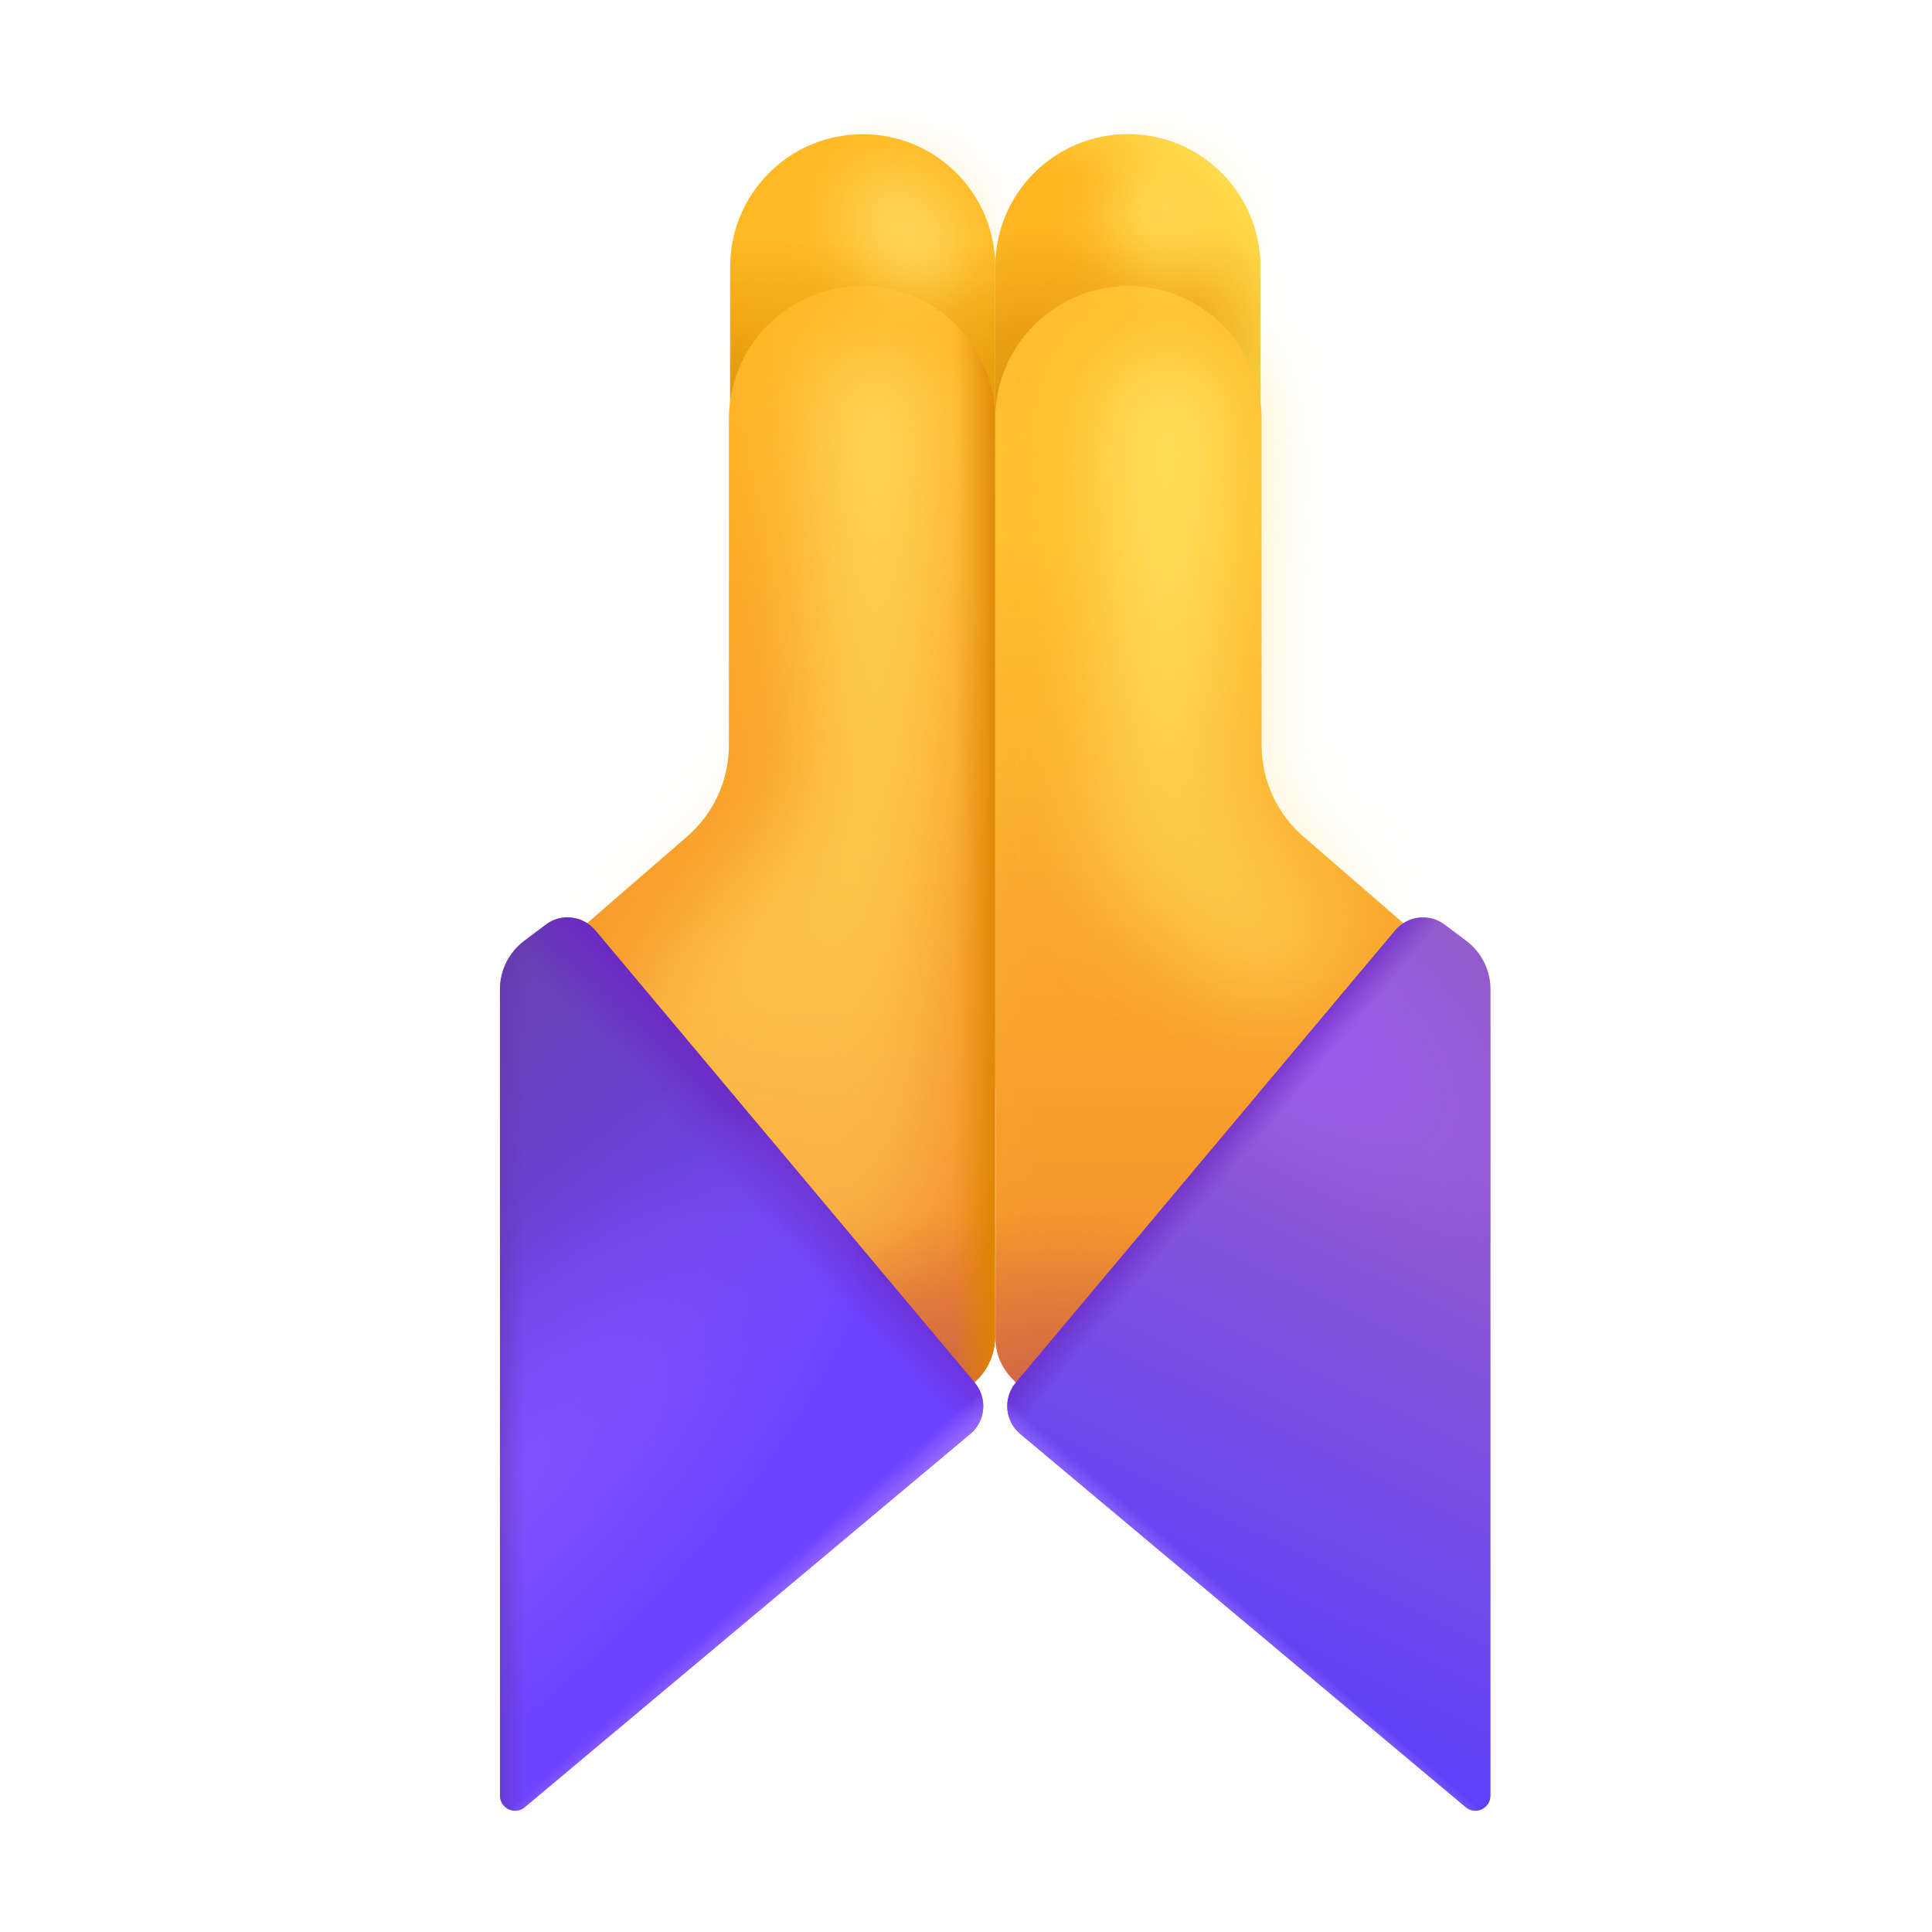
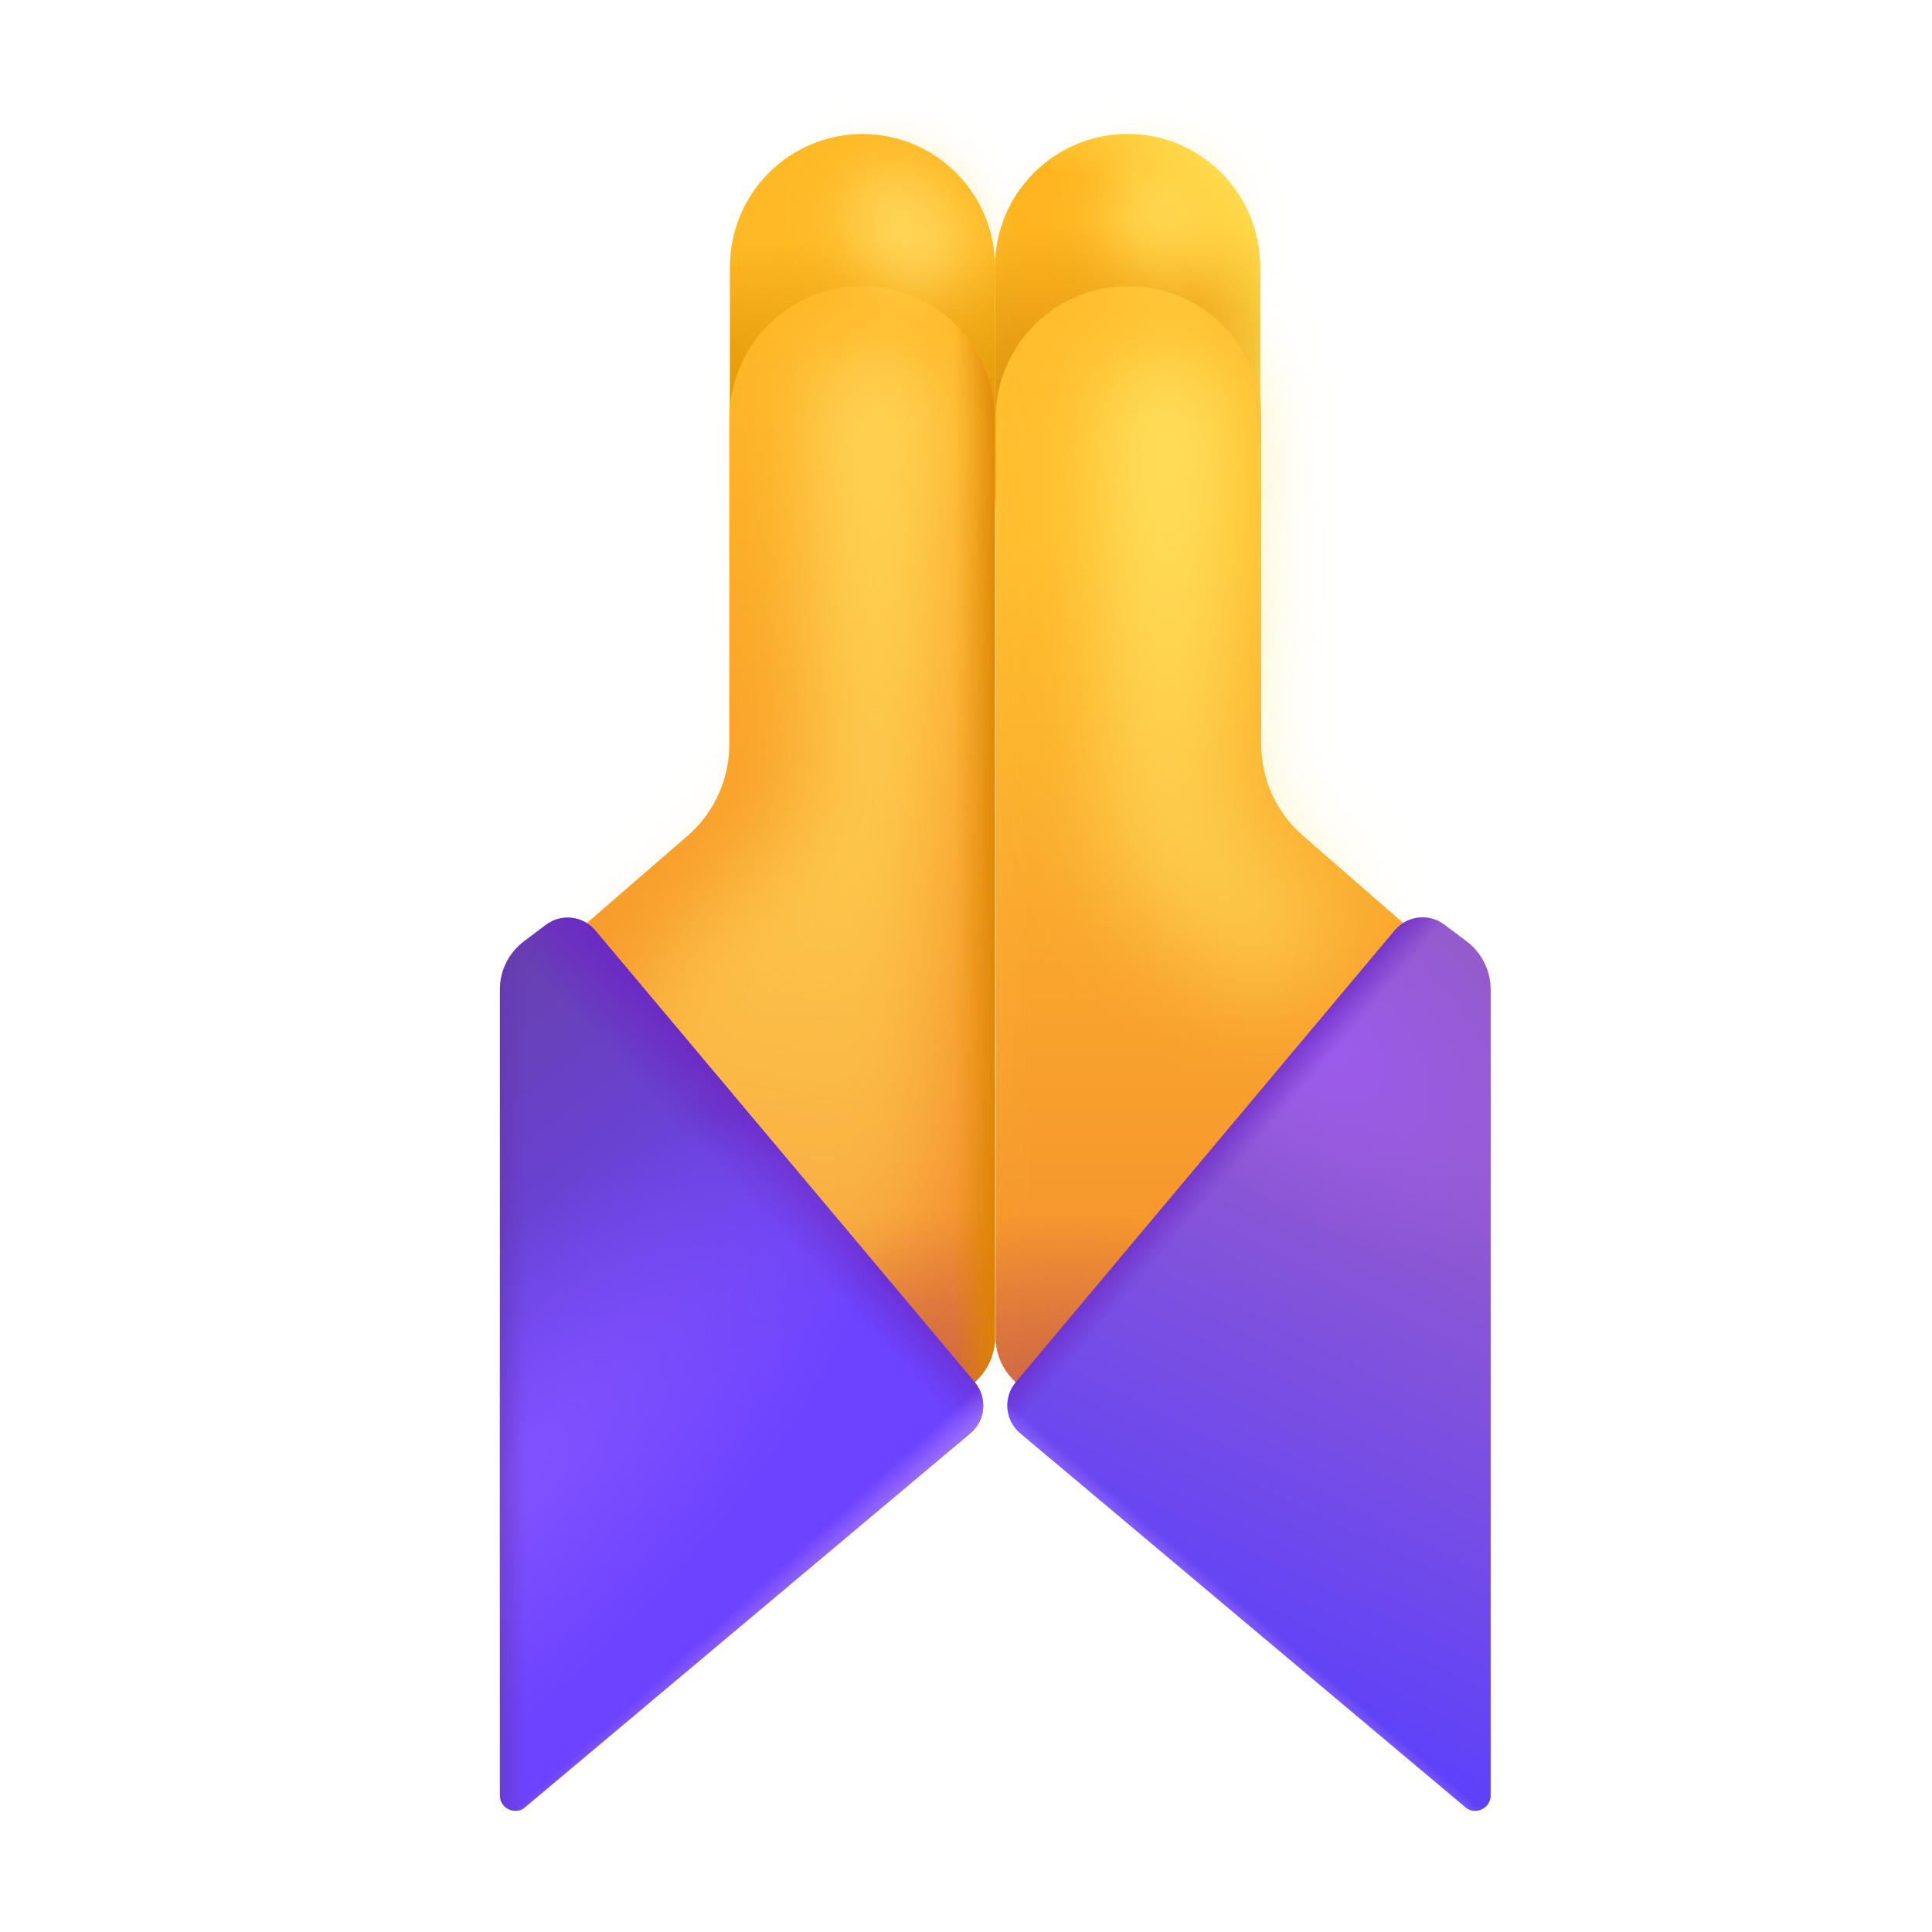
- <svg xmlns="http://www.w3.org/2000/svg" viewBox="0 0 32 32" fill="none">
-   <rect x="12.094" y="2.223" width="4.39" height="8.125" rx="2.195" fill="#FFB924" />
-   <rect x="12.094" y="2.223" width="4.39" height="8.125" rx="2.195" fill="url(#paint0_linear_20020_4034)" />
-   <path d="M14.279 4.737C13.061 4.737 12.073 5.724 12.073 6.942V12.342C12.073 12.922 11.821 13.474 11.383 13.854L9.054 15.872L15.524 23.496L16.177 22.861C16.371 22.672 16.481 22.414 16.481 22.144V18.067C16.483 18.025 16.484 17.982 16.484 17.939V6.942C16.484 5.724 15.497 4.737 14.279 4.737Z" fill="url(#paint1_linear_20020_4034)" />
-   <path d="M14.279 4.737C13.061 4.737 12.073 5.724 12.073 6.942V12.342C12.073 12.922 11.821 13.474 11.383 13.854L9.054 15.872L15.524 23.496L16.177 22.861C16.371 22.672 16.481 22.414 16.481 22.144V18.067C16.483 18.025 16.484 17.982 16.484 17.939V6.942C16.484 5.724 15.497 4.737 14.279 4.737Z" fill="url(#paint2_radial_20020_4034)" />
-   <path d="M14.279 4.737C13.061 4.737 12.073 5.724 12.073 6.942V12.342C12.073 12.922 11.821 13.474 11.383 13.854L9.054 15.872L15.524 23.496L16.177 22.861C16.371 22.672 16.481 22.414 16.481 22.144V18.067C16.483 18.025 16.484 17.982 16.484 17.939V6.942C16.484 5.724 15.497 4.737 14.279 4.737Z" fill="url(#paint3_linear_20020_4034)" />
-   <rect width="4.39" height="8.125" rx="2.195" transform="matrix(-1 0 0 1 20.8748 2.22253)" fill="#FFB520" />
-   <rect width="4.39" height="8.125" rx="2.195" transform="matrix(-1 0 0 1 20.8748 2.22253)" fill="url(#paint4_linear_20020_4034)" />
-   <rect width="4.39" height="8.125" rx="2.195" transform="matrix(-1 0 0 1 20.8748 2.22253)" fill="url(#paint5_radial_20020_4034)" />
-   <path d="M18.69 4.737C19.908 4.737 20.896 5.724 20.896 6.942V12.342C20.896 12.922 21.148 13.474 21.586 13.854L23.915 15.872L17.445 23.496L16.791 22.861C16.597 22.672 16.488 22.43 16.488 22.16V18.067C16.486 18.025 16.484 17.982 16.484 17.939V6.942C16.484 5.724 17.472 4.737 18.69 4.737Z" fill="url(#paint6_linear_20020_4034)" />
-   <path d="M18.69 4.737C19.908 4.737 20.896 5.724 20.896 6.942V12.342C20.896 12.922 21.148 13.474 21.586 13.854L23.915 15.872L17.445 23.496L16.791 22.861C16.597 22.672 16.488 22.43 16.488 22.16V18.067C16.486 18.025 16.484 17.982 16.484 17.939V6.942C16.484 5.724 17.472 4.737 18.69 4.737Z" fill="url(#paint7_radial_20020_4034)" />
+ <svg xmlns="http://www.w3.org/2000/svg" fill="none" viewBox="0 0 32 32">
+   <rect width="4.39" height="8.13" x="12.09" y="2.22" fill="#ffb924" rx="2.2" />
+   <rect width="4.39" height="8.13" x="12.09" y="2.22" fill="url(#paint0_linear_20020_4034)" rx="2.2" />
+   <path fill="url(#paint1_linear_20020_4034)" d="M14.28 4.74a2.2 2.2 0 0 0-2.2 2.2v5.4a2 2 0 0 1-.7 1.51l-2.33 2.02 6.47 7.63.66-.64a1 1 0 0 0 .3-.72V6.94a2.2 2.2 0 0 0-2.2-2.2" />
+   <path fill="url(#paint2_radial_20020_4034)" d="M14.28 4.74a2.2 2.2 0 0 0-2.2 2.2v5.4a2 2 0 0 1-.7 1.51l-2.33 2.02 6.47 7.63.66-.64a1 1 0 0 0 .3-.72V6.94a2.2 2.2 0 0 0-2.2-2.2" />
+   <path fill="url(#paint3_linear_20020_4034)" d="M14.28 4.74a2.2 2.2 0 0 0-2.2 2.2v5.4a2 2 0 0 1-.7 1.51l-2.33 2.02 6.47 7.63.66-.64a1 1 0 0 0 .3-.72V6.94a2.2 2.2 0 0 0-2.2-2.2" />
+   <rect width="4.39" height="8.13" fill="#ffb520" rx="2.2" transform="matrix(-1 0 0 1 20.87 2.22)" />
+   <rect width="4.39" height="8.13" fill="url(#paint4_linear_20020_4034)" rx="2.2" transform="matrix(-1 0 0 1 20.87 2.22)" />
+   <rect width="4.39" height="8.13" fill="url(#paint5_radial_20020_4034)" rx="2.2" transform="matrix(-1 0 0 1 20.87 2.22)" />
+   <path fill="url(#paint6_linear_20020_4034)" d="M18.69 4.74c1.22 0 2.2.98 2.2 2.2v5.4a2 2 0 0 0 .7 1.51l2.32 2.02-6.46 7.63-.66-.64a1 1 0 0 1-.3-.7V6.94c0-1.22.98-2.2 2.2-2.2" />
+   <path fill="url(#paint7_radial_20020_4034)" d="M18.69 4.74c1.22 0 2.2.98 2.2 2.2v5.4a2 2 0 0 0 .7 1.51l2.32 2.02-6.46 7.63-.66-.64a1 1 0 0 1-.3-.7V6.94c0-1.22.98-2.2 2.2-2.2" />
  <g filter="url(#filter0_f_20020_4034)">
-     <path d="M24.266 17.143V25.062" stroke="url(#paint8_linear_20020_4034)" stroke-width="0.15" />
+     <path stroke="url(#paint8_linear_20020_4034)" stroke-width=".15" d="M24.27 17.14v7.92" />
  </g>
  <g filter="url(#filter1_f_20020_4034)">
-     <path d="M10.533 16.827L15.567 22.941" stroke="url(#paint9_linear_20020_4034)" stroke-width="0.15" />
+     <path stroke="url(#paint9_linear_20020_4034)" stroke-width=".15" d="m10.53 16.83 5.04 6.11" />
  </g>
  <g filter="url(#filter2_f_20020_4034)">
-     <path d="M20.399 6.831C20.399 6.242 19.921 5.765 19.333 5.765V5.765C18.744 5.765 18.267 6.242 18.267 6.831V13.472C18.267 14.206 18.575 14.907 19.116 15.403L20.209 16.403C20.706 16.858 21.48 16.81 21.917 16.298V16.298C22.325 15.819 22.289 15.106 21.836 14.67L20.918 13.787C20.586 13.468 20.399 13.027 20.399 12.566V6.831Z" fill="url(#paint10_linear_20020_4034)" />
+     <path fill="url(#paint10_linear_20020_4034)" d="M20.4 6.83c0-.59-.48-1.06-1.07-1.06s-1.06.47-1.06 1.06v6.64c0 .74.3 1.44.85 1.93l1.09 1a1.2 1.2 0 0 0 1.63-1.73l-.92-.88a1.7 1.7 0 0 1-.52-1.22z" />
  </g>
  <g filter="url(#filter3_f_20020_4034)">
-     <path d="M13.435 6.66C13.435 6.071 13.912 5.594 14.501 5.594V5.594C15.09 5.594 15.567 6.071 15.567 6.66V19.163C15.567 19.799 15.302 20.407 14.835 20.839V20.839C13.753 21.84 12.021 21.57 11.296 20.287L10.653 19.15C9.997 17.991 10.184 16.538 11.112 15.583L12.87 13.773C13.232 13.4 13.435 12.9 13.435 12.38V6.66Z" fill="url(#paint11_linear_20020_4034)" />
+     <path fill="url(#paint11_linear_20020_4034)" d="M13.44 6.66a1.06 1.06 0 1 1 2.13 0v12.5a2.28 2.28 0 0 1-4.27 1.12l-.65-1.13a3 3 0 0 1 .46-3.57l1.76-1.8a2 2 0 0 0 .57-1.4z" />
  </g>
  <g filter="url(#filter4_f_20020_4034)">
-     <ellipse cx="19.349" cy="3.814" rx="0.828" ry="1.134" transform="rotate(-39.4904 19.3491 3.81419)" fill="url(#paint12_linear_20020_4034)" />
+     <ellipse cx="19.35" cy="3.81" fill="url(#paint12_linear_20020_4034)" rx=".83" ry="1.13" transform="rotate(-39.49 19.35 3.81)" />
  </g>
  <g filter="url(#filter5_f_20020_4034)">
-     <ellipse cx="15.005" cy="3.814" rx="0.828" ry="1.134" transform="rotate(-39.4904 15.0053 3.81419)" fill="#FFD75C" />
+     <ellipse cx="15.01" cy="3.81" fill="#ffd75c" rx=".83" ry="1.13" transform="rotate(-39.49 15 3.81)" />
  </g>
-   <path d="M16.146 22.903L9.859 15.409C9.653 15.165 9.292 15.123 9.038 15.316L8.679 15.586C8.429 15.775 8.281 16.071 8.281 16.385V29.741C8.281 29.954 8.529 30.07 8.692 29.933L16.071 23.749C16.325 23.536 16.359 23.157 16.146 22.903Z" fill="url(#paint13_linear_20020_4034)" />
-   <path d="M16.146 22.903L9.859 15.409C9.653 15.165 9.292 15.123 9.038 15.316L8.679 15.586C8.429 15.775 8.281 16.071 8.281 16.385V29.741C8.281 29.954 8.529 30.07 8.692 29.933L16.071 23.749C16.325 23.536 16.359 23.157 16.146 22.903Z" fill="url(#paint14_linear_20020_4034)" />
-   <path d="M16.146 22.903L9.859 15.409C9.653 15.165 9.292 15.123 9.038 15.316L8.679 15.586C8.429 15.775 8.281 16.071 8.281 16.385V29.741C8.281 29.954 8.529 30.07 8.692 29.933L16.071 23.749C16.325 23.536 16.359 23.157 16.146 22.903Z" fill="url(#paint15_radial_20020_4034)" />
-   <path d="M16.146 22.903L9.859 15.409C9.653 15.165 9.292 15.123 9.038 15.316L8.679 15.586C8.429 15.775 8.281 16.071 8.281 16.385V29.741C8.281 29.954 8.529 30.07 8.692 29.933L16.071 23.749C16.325 23.536 16.359 23.157 16.146 22.903Z" fill="url(#paint16_linear_20020_4034)" />
-   <path d="M16.146 22.903L9.859 15.409C9.653 15.165 9.292 15.123 9.038 15.316L8.679 15.586C8.429 15.775 8.281 16.071 8.281 16.385V29.741C8.281 29.954 8.529 30.07 8.692 29.933L16.071 23.749C16.325 23.536 16.359 23.157 16.146 22.903Z" fill="url(#paint17_linear_20020_4034)" />
-   <path d="M16.823 22.903L23.11 15.409C23.315 15.165 23.676 15.123 23.931 15.316L24.29 15.586C24.54 15.775 24.687 16.071 24.687 16.385V29.741C24.687 29.954 24.439 30.07 24.277 29.933L16.897 23.749C16.643 23.536 16.61 23.157 16.823 22.903Z" fill="url(#paint18_linear_20020_4034)" />
-   <path d="M16.823 22.903L23.11 15.409C23.315 15.165 23.676 15.123 23.931 15.316L24.29 15.586C24.54 15.775 24.687 16.071 24.687 16.385V29.741C24.687 29.954 24.439 30.07 24.277 29.933L16.897 23.749C16.643 23.536 16.61 23.157 16.823 22.903Z" fill="url(#paint19_radial_20020_4034)" />
-   <path d="M16.823 22.903L23.11 15.409C23.315 15.165 23.676 15.123 23.931 15.316L24.29 15.586C24.54 15.775 24.687 16.071 24.687 16.385V29.741C24.687 29.954 24.439 30.07 24.277 29.933L16.897 23.749C16.643 23.536 16.61 23.157 16.823 22.903Z" fill="url(#paint20_linear_20020_4034)" />
-   <path d="M16.823 22.903L23.11 15.409C23.315 15.165 23.676 15.123 23.931 15.316L24.29 15.586C24.54 15.775 24.687 16.071 24.687 16.385V29.741C24.687 29.954 24.439 30.07 24.277 29.933L16.897 23.749C16.643 23.536 16.61 23.157 16.823 22.903Z" fill="url(#paint21_linear_20020_4034)" />
+   <path fill="url(#paint13_linear_20020_4034)" d="m16.15 22.9-6.3-7.5a.6.6 0 0 0-.81-.08l-.36.27a1 1 0 0 0-.4.8v13.35c0 .21.25.33.41.2l7.38-6.2a.6.6 0 0 0 .08-.84" />
+   <path fill="url(#paint14_linear_20020_4034)" d="m16.15 22.9-6.3-7.5a.6.6 0 0 0-.81-.08l-.36.27a1 1 0 0 0-.4.8v13.35c0 .21.25.33.41.2l7.38-6.2a.6.6 0 0 0 .08-.84" />
+   <path fill="url(#paint15_radial_20020_4034)" d="m16.15 22.9-6.3-7.5a.6.6 0 0 0-.81-.08l-.36.27a1 1 0 0 0-.4.8v13.35c0 .21.25.33.41.2l7.38-6.2a.6.6 0 0 0 .08-.84" />
+   <path fill="url(#paint16_linear_20020_4034)" d="m16.15 22.9-6.3-7.5a.6.6 0 0 0-.81-.08l-.36.27a1 1 0 0 0-.4.8v13.35c0 .21.25.33.41.2l7.38-6.2a.6.6 0 0 0 .08-.84" />
+   <path fill="url(#paint17_linear_20020_4034)" d="m16.15 22.9-6.3-7.5a.6.6 0 0 0-.81-.08l-.36.27a1 1 0 0 0-.4.8v13.35c0 .21.25.33.41.2l7.38-6.2a.6.6 0 0 0 .08-.84" />
+   <path fill="url(#paint18_linear_20020_4034)" d="m16.82 22.9 6.29-7.5a.6.6 0 0 1 .82-.08l.36.27a1 1 0 0 1 .4.8v13.35c0 .21-.25.33-.41.2l-7.38-6.2a.6.6 0 0 1-.08-.84" />
+   <path fill="url(#paint19_radial_20020_4034)" d="m16.82 22.9 6.29-7.5a.6.6 0 0 1 .82-.08l.36.27a1 1 0 0 1 .4.8v13.35c0 .21-.25.33-.41.2l-7.38-6.2a.6.6 0 0 1-.08-.84" />
+   <path fill="url(#paint20_linear_20020_4034)" d="m16.82 22.9 6.29-7.5a.6.6 0 0 1 .82-.08l.36.27a1 1 0 0 1 .4.8v13.35c0 .21-.25.33-.41.2l-7.38-6.2a.6.6 0 0 1-.08-.84" />
+   <path fill="url(#paint21_linear_20020_4034)" d="m16.82 22.9 6.29-7.5a.6.6 0 0 1 .82-.08l.36.27a1 1 0 0 1 .4.8v13.35c0 .21-.25.33-.41.2l-7.38-6.2a.6.6 0 0 1-.08-.84" />
  <defs>
-     <filter id="filter0_f_20020_4034" x="23.941" y="16.893" width="0.65" height="8.419" filterUnits="userSpaceOnUse" color-interpolation-filters="sRGB">
+     <linearGradient id="paint0_linear_20020_4034" x1="13.95" x2="13.95" y1="6.94" y2="4" gradientUnits="userSpaceOnUse">
+       <stop stop-color="#df9100" />
+       <stop offset="1" stop-color="#df9100" stop-opacity="0" />
+     </linearGradient>
+     <linearGradient id="paint1_linear_20020_4034" x1="12.77" x2="12.77" y1="5.13" y2="22" gradientUnits="userSpaceOnUse">
+       <stop stop-color="#ffb725" />
+       <stop offset="1" stop-color="#f2882e" />
+     </linearGradient>
+     <linearGradient id="paint3_linear_20020_4034" x1="16.48" x2="15.8" y1="12.54" y2="12.54" gradientUnits="userSpaceOnUse">
+       <stop stop-color="#dd8200" />
+       <stop offset="1" stop-color="#dd8200" stop-opacity="0" />
+     </linearGradient>
+     <linearGradient id="paint4_linear_20020_4034" x1="2.92" x2="2.92" y1="6.09" y2="1.5" gradientUnits="userSpaceOnUse">
+       <stop stop-color="#cb7f00" />
+       <stop offset="1" stop-color="#cb7f00" stop-opacity="0" />
+     </linearGradient>
+     <linearGradient id="paint6_linear_20020_4034" x1="20.2" x2="20.2" y1="8.91" y2="24.76" gradientUnits="userSpaceOnUse">
+       <stop stop-color="#ffbd2c" />
+       <stop offset="1" stop-color="#f2882e" />
+     </linearGradient>
+     <linearGradient id="paint8_linear_20020_4034" x1="24.77" x2="24.77" y1="16.35" y2="25.86" gradientUnits="userSpaceOnUse">
+       <stop stop-color="#9a69fb" stop-opacity="0" />
+       <stop offset=".49" stop-color="#a578ff" />
+       <stop offset="1" stop-color="#9a69fb" stop-opacity="0" />
+     </linearGradient>
+     <linearGradient id="paint9_linear_20020_4034" x1="10.41" x2="16.46" y1="15.9" y2="23.24" gradientUnits="userSpaceOnUse">
+       <stop offset=".21" stop-color="#9867f8" stop-opacity="0" />
+       <stop offset=".49" stop-color="#9867f8" />
+       <stop offset=".78" stop-color="#9867f8" stop-opacity="0" />
+     </linearGradient>
+     <linearGradient id="paint10_linear_20020_4034" x1="20.45" x2="20.45" y1="5.77" y2="24.33" gradientUnits="userSpaceOnUse">
+       <stop stop-color="#ffe563" />
+       <stop offset="1" stop-color="#ffe563" stop-opacity="0" />
+     </linearGradient>
+     <linearGradient id="paint11_linear_20020_4034" x1="16.05" x2="11.52" y1="6.78" y2="31.76" gradientUnits="userSpaceOnUse">
+       <stop stop-color="#ffd75a" />
+       <stop offset="1" stop-color="#ffd75a" stop-opacity="0" />
+     </linearGradient>
+     <linearGradient id="paint12_linear_20020_4034" x1="19.35" x2="19.35" y1="2.68" y2="6.35" gradientUnits="userSpaceOnUse">
+       <stop stop-color="#ffe563" />
+       <stop offset="1" stop-color="#ffe563" stop-opacity="0" />
+     </linearGradient>
+     <linearGradient id="paint13_linear_20020_4034" x1="7.11" x2="12.73" y1="15.19" y2="22.59" gradientUnits="userSpaceOnUse">
+       <stop stop-color="#6640a2" />
+       <stop offset="1" stop-color="#6d43ff" />
+     </linearGradient>
+     <linearGradient id="paint14_linear_20020_4034" x1="13.13" x2="12.28" y1="18.98" y2="19.78" gradientUnits="userSpaceOnUse">
+       <stop stop-color="#6c2ac4" />
+       <stop offset="1" stop-color="#6c2ac4" stop-opacity="0" />
+     </linearGradient>
+     <linearGradient id="paint16_linear_20020_4034" x1="7.86" x2="8.71" y1="22.59" y2="22.59" gradientUnits="userSpaceOnUse">
+       <stop stop-color="#6236ae" />
+       <stop offset="1" stop-color="#6236ae" stop-opacity="0" />
+     </linearGradient>
+     <linearGradient id="paint17_linear_20020_4034" x1="12.8" x2="12.49" y1="26.7" y2="26.36" gradientUnits="userSpaceOnUse">
+       <stop stop-color="#9c6eff" />
+       <stop offset="1" stop-color="#9c6eff" stop-opacity="0" />
+     </linearGradient>
+     <linearGradient id="paint18_linear_20020_4034" x1="23.24" x2="18.58" y1="18.73" y2="28.21" gradientUnits="userSpaceOnUse">
+       <stop stop-color="#945bcc" />
+       <stop offset="1" stop-color="#573eff" />
+     </linearGradient>
+     <linearGradient id="paint20_linear_20020_4034" x1="19.84" x2="20.38" y1="18.98" y2="19.44" gradientUnits="userSpaceOnUse">
+       <stop stop-color="#6c2ac4" />
+       <stop offset="1" stop-color="#6c2ac4" stop-opacity="0" />
+     </linearGradient>
+     <linearGradient id="paint21_linear_20020_4034" x1="20.17" x2="20.41" y1="26.7" y2="26.42" gradientUnits="userSpaceOnUse">
+       <stop stop-color="#9469ff" />
+       <stop offset="1" stop-color="#9469ff" stop-opacity="0" />
+     </linearGradient>
+     <filter id="filter0_f_20020_4034" width=".65" height="8.42" x="23.94" y="16.89" color-interpolation-filters="sRGB" filterUnits="userSpaceOnUse">
      <feFlood flood-opacity="0" result="BackgroundImageFix" />
-       <feBlend mode="normal" in="SourceGraphic" in2="BackgroundImageFix" result="shape" />
-       <feGaussianBlur stdDeviation="0.125" result="effect1_foregroundBlur_20020_4034" />
+       <feBlend in="SourceGraphic" in2="BackgroundImageFix" result="shape" />
+       <feGaussianBlur result="effect1_foregroundBlur_20020_4034" stdDeviation=".13" />
    </filter>
-     <filter id="filter1_f_20020_4034" x="10.226" y="16.53" width="5.65" height="6.709" filterUnits="userSpaceOnUse" color-interpolation-filters="sRGB">
+     <filter id="filter1_f_20020_4034" width="5.65" height="6.71" x="10.23" y="16.53" color-interpolation-filters="sRGB" filterUnits="userSpaceOnUse">
      <feFlood flood-opacity="0" result="BackgroundImageFix" />
-       <feBlend mode="normal" in="SourceGraphic" in2="BackgroundImageFix" result="shape" />
-       <feGaussianBlur stdDeviation="0.125" result="effect1_foregroundBlur_20020_4034" />
+       <feBlend in="SourceGraphic" in2="BackgroundImageFix" result="shape" />
+       <feGaussianBlur result="effect1_foregroundBlur_20020_4034" stdDeviation=".13" />
    </filter>
-     <filter id="filter2_f_20020_4034" x="16.767" y="4.265" width="6.934" height="13.95" filterUnits="userSpaceOnUse" color-interpolation-filters="sRGB">
+     <filter id="filter2_f_20020_4034" width="6.93" height="13.95" x="16.77" y="4.27" color-interpolation-filters="sRGB" filterUnits="userSpaceOnUse">
      <feFlood flood-opacity="0" result="BackgroundImageFix" />
-       <feBlend mode="normal" in="SourceGraphic" in2="BackgroundImageFix" result="shape" />
-       <feGaussianBlur stdDeviation="0.75" result="effect1_foregroundBlur_20020_4034" />
+       <feBlend in="SourceGraphic" in2="BackgroundImageFix" result="shape" />
+       <feGaussianBlur result="effect1_foregroundBlur_20020_4034" stdDeviation=".75" />
    </filter>
-     <filter id="filter3_f_20020_4034" x="8.764" y="4.094" width="8.303" height="18.853" filterUnits="userSpaceOnUse" color-interpolation-filters="sRGB">
+     <filter id="filter3_f_20020_4034" width="8.3" height="18.85" x="8.76" y="4.09" color-interpolation-filters="sRGB" filterUnits="userSpaceOnUse">
      <feFlood flood-opacity="0" result="BackgroundImageFix" />
-       <feBlend mode="normal" in="SourceGraphic" in2="BackgroundImageFix" result="shape" />
-       <feGaussianBlur stdDeviation="0.75" result="effect1_foregroundBlur_20020_4034" />
+       <feBlend in="SourceGraphic" in2="BackgroundImageFix" result="shape" />
+       <feGaussianBlur result="effect1_foregroundBlur_20020_4034" stdDeviation=".75" />
    </filter>
-     <filter id="filter4_f_20020_4034" x="17.385" y="1.792" width="3.928" height="4.044" filterUnits="userSpaceOnUse" color-interpolation-filters="sRGB">
+     <filter id="filter4_f_20020_4034" width="3.93" height="4.04" x="17.39" y="1.79" color-interpolation-filters="sRGB" filterUnits="userSpaceOnUse">
      <feFlood flood-opacity="0" result="BackgroundImageFix" />
-       <feBlend mode="normal" in="SourceGraphic" in2="BackgroundImageFix" result="shape" />
-       <feGaussianBlur stdDeviation="0.5" result="effect1_foregroundBlur_20020_4034" />
+       <feBlend in="SourceGraphic" in2="BackgroundImageFix" result="shape" />
+       <feGaussianBlur result="effect1_foregroundBlur_20020_4034" stdDeviation=".5" />
    </filter>
-     <filter id="filter5_f_20020_4034" x="13.041" y="1.792" width="3.928" height="4.044" filterUnits="userSpaceOnUse" color-interpolation-filters="sRGB">
+     <filter id="filter5_f_20020_4034" width="3.93" height="4.04" x="13.04" y="1.79" color-interpolation-filters="sRGB" filterUnits="userSpaceOnUse">
      <feFlood flood-opacity="0" result="BackgroundImageFix" />
-       <feBlend mode="normal" in="SourceGraphic" in2="BackgroundImageFix" result="shape" />
-       <feGaussianBlur stdDeviation="0.5" result="effect1_foregroundBlur_20020_4034" />
+       <feBlend in="SourceGraphic" in2="BackgroundImageFix" result="shape" />
+       <feGaussianBlur result="effect1_foregroundBlur_20020_4034" stdDeviation=".5" />
    </filter>
-     <linearGradient id="paint0_linear_20020_4034" x1="13.953" y1="6.938" x2="13.953" y2="4" gradientUnits="userSpaceOnUse">
-       <stop stop-color="#DF9100" />
-       <stop offset="1" stop-color="#DF9100" stop-opacity="0" />
-     </linearGradient>
-     <linearGradient id="paint1_linear_20020_4034" x1="12.769" y1="5.125" x2="12.769" y2="22" gradientUnits="userSpaceOnUse">
-       <stop stop-color="#FFB725" />
-       <stop offset="1" stop-color="#F2882E" />
-     </linearGradient>
-     <radialGradient id="paint2_radial_20020_4034" cx="0" cy="0" r="1" gradientUnits="userSpaceOnUse" gradientTransform="translate(15.3651 23.496) rotate(-90) scale(3.4089 5.11912)">
-       <stop stop-color="#C75E4A" />
-       <stop offset="1" stop-color="#C75E4A" stop-opacity="0" />
+     <radialGradient id="paint2_radial_20020_4034" cx="0" cy="0" r="1" gradientTransform="matrix(0 -3.4089 5.11912 0 15.37 23.5)" gradientUnits="userSpaceOnUse">
+       <stop stop-color="#c75e4a" />
+       <stop offset="1" stop-color="#c75e4a" stop-opacity="0" />
    </radialGradient>
-     <linearGradient id="paint3_linear_20020_4034" x1="16.484" y1="12.544" x2="15.797" y2="12.544" gradientUnits="userSpaceOnUse">
-       <stop stop-color="#DD8200" />
-       <stop offset="1" stop-color="#DD8200" stop-opacity="0" />
-     </linearGradient>
-     <linearGradient id="paint4_linear_20020_4034" x1="2.922" y1="6.09" x2="2.922" y2="1.496" gradientUnits="userSpaceOnUse">
-       <stop stop-color="#CB7F00" />
-       <stop offset="1" stop-color="#CB7F00" stop-opacity="0" />
-     </linearGradient>
-     <radialGradient id="paint5_radial_20020_4034" cx="0" cy="0" r="1" gradientUnits="userSpaceOnUse" gradientTransform="translate(3.63589 3.24418) rotate(-135.333) scale(4.61487 4.8746)">
-       <stop offset="0.559" stop-color="#FFE051" stop-opacity="0" />
-       <stop offset="0.907" stop-color="#FFE051" />
+     <radialGradient id="paint5_radial_20020_4034" cx="0" cy="0" r="1" gradientTransform="rotate(224.67 2.48 .88)scale(4.61487 4.8746)" gradientUnits="userSpaceOnUse">
+       <stop offset=".56" stop-color="#ffe051" stop-opacity="0" />
+       <stop offset=".91" stop-color="#ffe051" />
    </radialGradient>
-     <linearGradient id="paint6_linear_20020_4034" x1="20.2" y1="8.915" x2="20.2" y2="24.762" gradientUnits="userSpaceOnUse">
-       <stop stop-color="#FFBD2C" />
-       <stop offset="1" stop-color="#F2882E" />
-     </linearGradient>
-     <radialGradient id="paint7_radial_20020_4034" cx="0" cy="0" r="1" gradientUnits="userSpaceOnUse" gradientTransform="translate(17.6035 23.496) rotate(-90) scale(3.4089 5.11912)">
-       <stop stop-color="#C75E4A" />
-       <stop offset="1" stop-color="#C75E4A" stop-opacity="0" />
+     <radialGradient id="paint7_radial_20020_4034" cx="0" cy="0" r="1" gradientTransform="matrix(0 -3.4089 5.11912 0 17.6 23.5)" gradientUnits="userSpaceOnUse">
+       <stop stop-color="#c75e4a" />
+       <stop offset="1" stop-color="#c75e4a" stop-opacity="0" />
    </radialGradient>
-     <linearGradient id="paint8_linear_20020_4034" x1="24.766" y1="16.348" x2="24.766" y2="25.857" gradientUnits="userSpaceOnUse">
-       <stop stop-color="#9A69FB" stop-opacity="0" />
-       <stop offset="0.49" stop-color="#A578FF" />
-       <stop offset="1" stop-color="#9A69FB" stop-opacity="0" />
-     </linearGradient>
-     <linearGradient id="paint9_linear_20020_4034" x1="10.414" y1="15.896" x2="16.459" y2="23.236" gradientUnits="userSpaceOnUse">
-       <stop offset="0.214" stop-color="#9867F8" stop-opacity="0" />
-       <stop offset="0.49" stop-color="#9867F8" />
-       <stop offset="0.776" stop-color="#9867F8" stop-opacity="0" />
-     </linearGradient>
-     <linearGradient id="paint10_linear_20020_4034" x1="20.455" y1="5.765" x2="20.455" y2="24.331" gradientUnits="userSpaceOnUse">
-       <stop stop-color="#FFE563" />
-       <stop offset="1" stop-color="#FFE563" stop-opacity="0" />
-     </linearGradient>
-     <linearGradient id="paint11_linear_20020_4034" x1="16.047" y1="6.778" x2="11.523" y2="31.761" gradientUnits="userSpaceOnUse">
-       <stop stop-color="#FFD75A" />
-       <stop offset="1" stop-color="#FFD75A" stop-opacity="0" />
-     </linearGradient>
-     <linearGradient id="paint12_linear_20020_4034" x1="19.349" y1="2.68" x2="19.349" y2="6.352" gradientUnits="userSpaceOnUse">
-       <stop stop-color="#FFE563" />
-       <stop offset="1" stop-color="#FFE563" stop-opacity="0" />
-     </linearGradient>
-     <linearGradient id="paint13_linear_20020_4034" x1="7.109" y1="15.195" x2="12.734" y2="22.593" gradientUnits="userSpaceOnUse">
-       <stop stop-color="#6640A2" />
-       <stop offset="1" stop-color="#6D43FF" />
-     </linearGradient>
-     <linearGradient id="paint14_linear_20020_4034" x1="13.134" y1="18.983" x2="12.284" y2="19.781" gradientUnits="userSpaceOnUse">
-       <stop stop-color="#6C2AC4" />
-       <stop offset="1" stop-color="#6C2AC4" stop-opacity="0" />
-     </linearGradient>
-     <radialGradient id="paint15_radial_20020_4034" cx="0" cy="0" r="1" gradientUnits="userSpaceOnUse" gradientTransform="translate(8.28146 24.6622) rotate(-45) scale(8.65467 3.14404)">
-       <stop stop-color="#8253FF" />
-       <stop offset="1" stop-color="#8253FF" stop-opacity="0" />
+     <radialGradient id="paint15_radial_20020_4034" cx="0" cy="0" r="1" gradientTransform="rotate(-45 33.91 2.33)scale(8.65467 3.14404)" gradientUnits="userSpaceOnUse">
+       <stop stop-color="#8253ff" />
+       <stop offset="1" stop-color="#8253ff" stop-opacity="0" />
    </radialGradient>
-     <linearGradient id="paint16_linear_20020_4034" x1="7.857" y1="22.593" x2="8.711" y2="22.593" gradientUnits="userSpaceOnUse">
-       <stop stop-color="#6236AE" />
-       <stop offset="1" stop-color="#6236AE" stop-opacity="0" />
-     </linearGradient>
-     <linearGradient id="paint17_linear_20020_4034" x1="12.797" y1="26.703" x2="12.492" y2="26.359" gradientUnits="userSpaceOnUse">
-       <stop stop-color="#9C6EFF" />
-       <stop offset="1" stop-color="#9C6EFF" stop-opacity="0" />
-     </linearGradient>
-     <linearGradient id="paint18_linear_20020_4034" x1="23.235" y1="18.733" x2="18.584" y2="28.212" gradientUnits="userSpaceOnUse">
-       <stop stop-color="#945BCC" />
-       <stop offset="1" stop-color="#573EFF" />
-     </linearGradient>
-     <radialGradient id="paint19_radial_20020_4034" cx="0" cy="0" r="1" gradientUnits="userSpaceOnUse" gradientTransform="translate(21.5781 17.0625) rotate(38.5546) scale(5.3148 2.79018)">
-       <stop stop-color="#9D5BEF" />
-       <stop offset="1" stop-color="#9D5BEF" stop-opacity="0" />
+     <radialGradient id="paint19_radial_20020_4034" cx="0" cy="0" r="1" gradientTransform="rotate(38.55 -13.6 39.38)scale(5.3148 2.79018)" gradientUnits="userSpaceOnUse">
+       <stop stop-color="#9d5bef" />
+       <stop offset="1" stop-color="#9d5bef" stop-opacity="0" />
    </radialGradient>
-     <linearGradient id="paint20_linear_20020_4034" x1="19.835" y1="18.983" x2="20.38" y2="19.439" gradientUnits="userSpaceOnUse">
-       <stop stop-color="#6C2AC4" />
-       <stop offset="1" stop-color="#6C2AC4" stop-opacity="0" />
-     </linearGradient>
-     <linearGradient id="paint21_linear_20020_4034" x1="20.172" y1="26.703" x2="20.414" y2="26.422" gradientUnits="userSpaceOnUse">
-       <stop stop-color="#9469FF" />
-       <stop offset="1" stop-color="#9469FF" stop-opacity="0" />
-     </linearGradient>
  </defs>
</svg>
